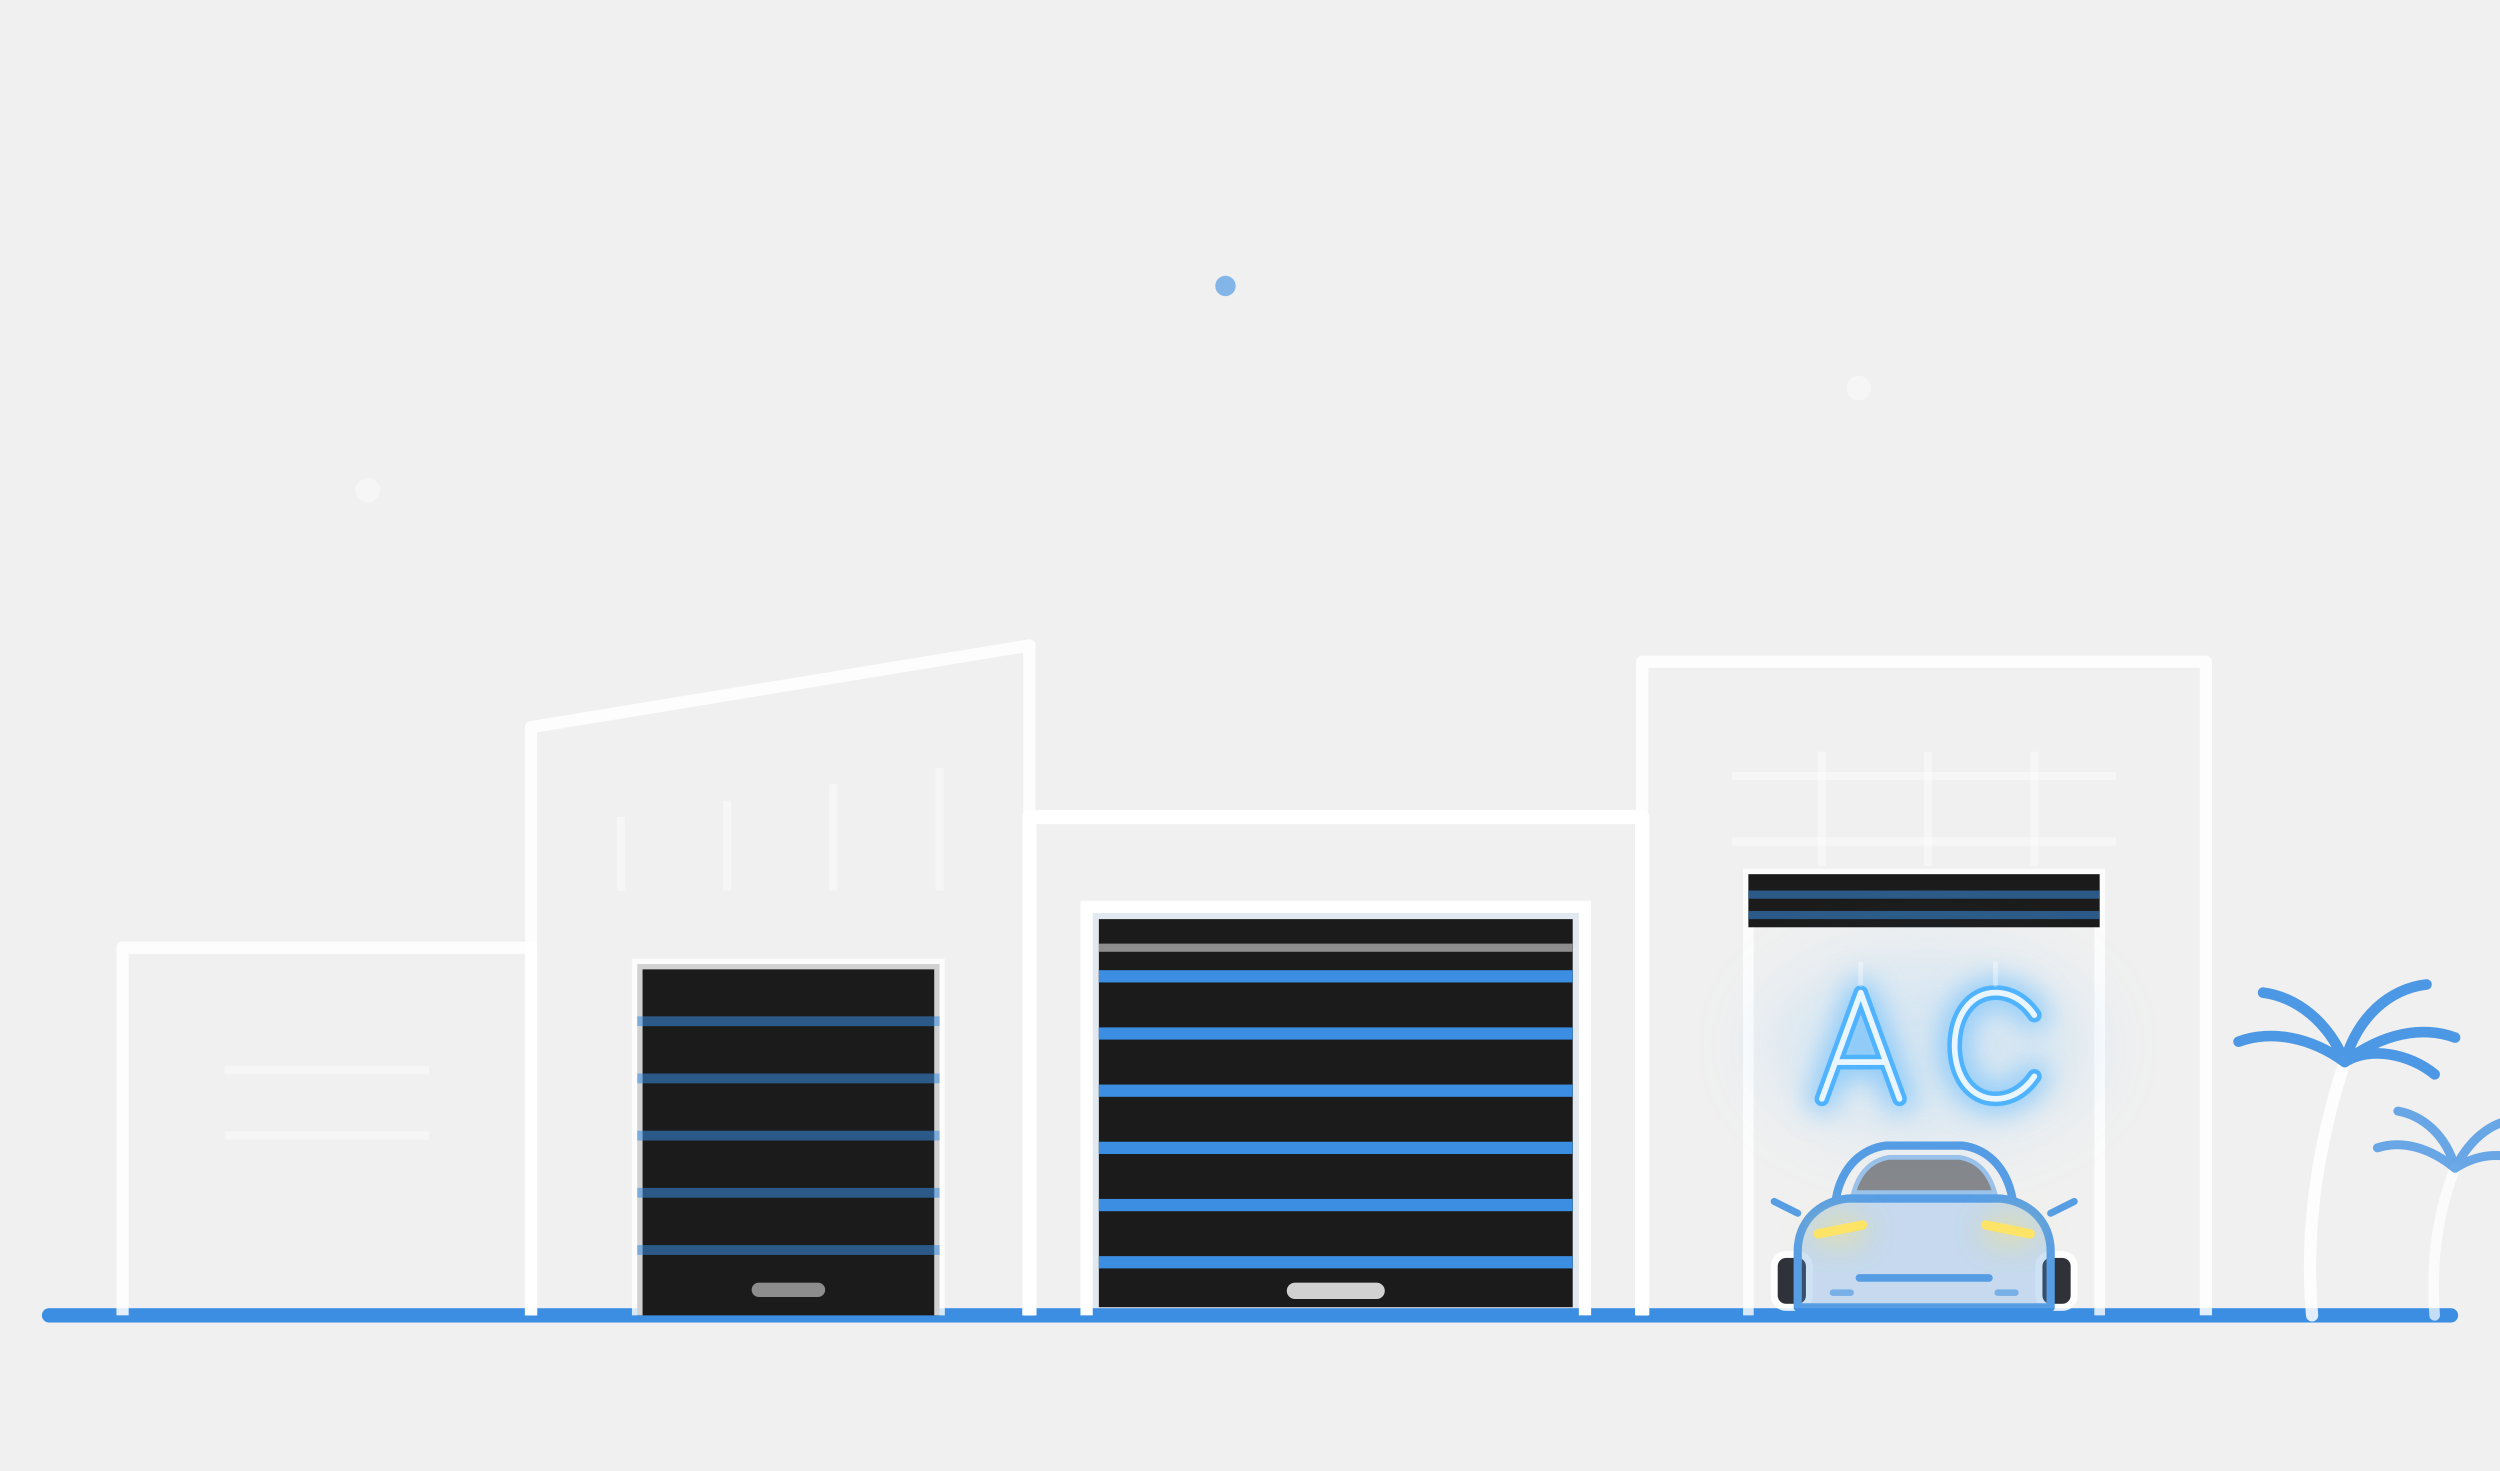
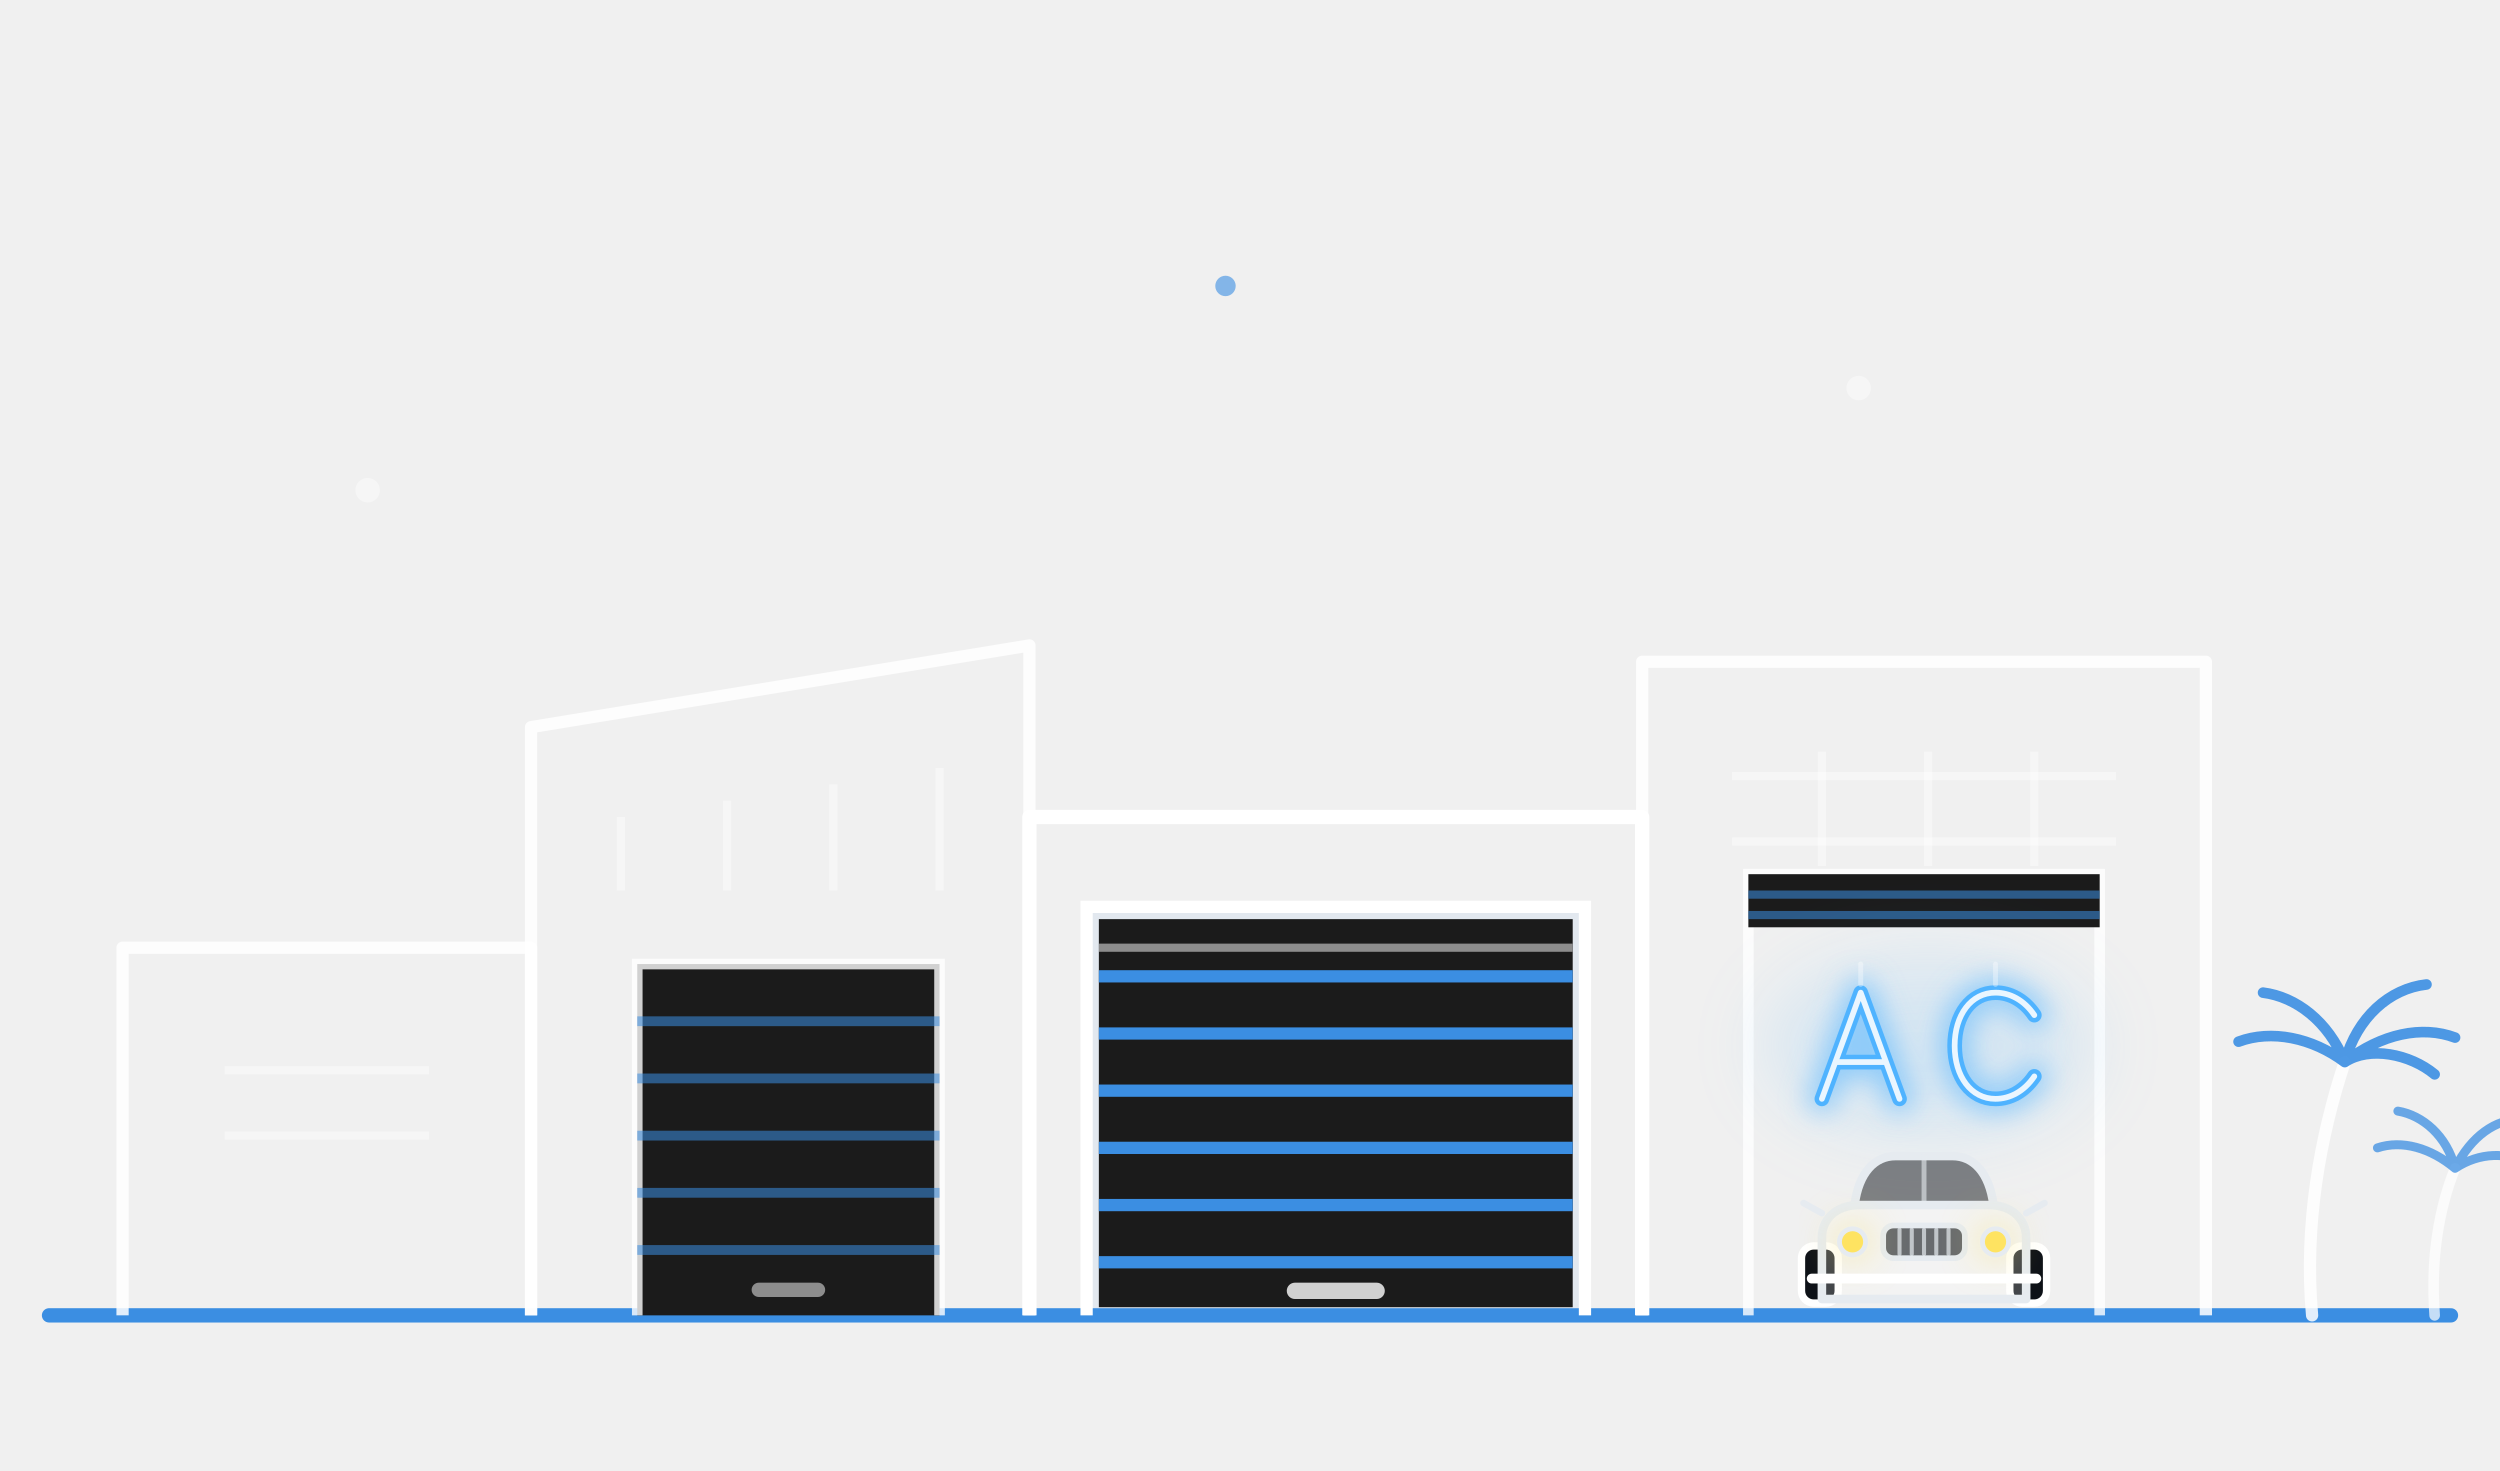
<svg xmlns="http://www.w3.org/2000/svg" viewBox="0 0 612 360" fill="none">
  <defs>
    <clipPath id="bayclip">
      <rect x="269" y="225" width="116" height="95" />
    </clipPath>
    <filter id="hlblur" x="-80%" y="-80%" width="260%" height="260%">
      <feGaussianBlur stdDeviation="4.5" />
    </filter>
    <filter id="neonblur" x="-60%" y="-60%" width="220%" height="220%">
      <feGaussianBlur stdDeviation="3.2" />
    </filter>
    <filter id="neonwide" x="-80%" y="-80%" width="260%" height="260%">
      <feGaussianBlur stdDeviation="9" />
    </filter>
  </defs>
  <style>
    .gdoor{animation:gd 9s ease-in-out infinite}
    @keyframes gd{0%,10%{transform:translateY(0)}35%,70%{transform:translateY(-82px)}95%,100%{transform:translateY(0)}}
    .hglow{animation:hg 9s ease-in-out infinite}
    @keyframes hg{0%,14%{opacity:0}38%,66%{opacity:1}92%,100%{opacity:0}}
    .neon{animation:nf 6s linear infinite}
    @keyframes nf{0%,100%{opacity:1}46%{opacity:1}47%{opacity:.55}48%{opacity:1}50%{opacity:.7}51%{opacity:1}}
  </style>
  <circle cx="90" cy="120" r="3" fill="#FFFFFF" opacity=".4" />
  <circle cx="455" cy="95" r="3" fill="#FFFFFF" opacity=".4" />
  <circle cx="300" cy="70" r="2.5" fill="#3B8EE2" opacity=".6" />
  <path d="M12 322 H600" stroke="#3B8EE2" stroke-width="3.5" stroke-linecap="round" />
  <path d="M30 322 V232 H130 V322" stroke="#FFFFFF" stroke-width="3" stroke-linejoin="round" opacity=".85" />
  <path d="M130 322 V178 L252 158 V322" stroke="#FFFFFF" stroke-width="3" stroke-linejoin="round" opacity=".85" />
  <path d="M252 322 V200 H402 V322" stroke="#FFFFFF" stroke-width="3.5" stroke-linejoin="round" />
  <path d="M402 322 V162 H540 V322" stroke="#FFFFFF" stroke-width="3" stroke-linejoin="round" opacity=".85" />
  <path d="M55 262 H105 M55 278 H105" stroke="#FFFFFF" stroke-width="2" opacity=".4" />
  <path d="M152 200 V218 M178 196 V218 M204 192 V218 M230 188 V218" stroke="#FFFFFF" stroke-width="2" opacity=".4" />
  <path d="M424 190 H518 M424 206 H518" stroke="#FFFFFF" stroke-width="2" opacity=".4" />
  <path d="M446 184 V212 M472 184 V212 M498 184 V212" stroke="#FFFFFF" stroke-width="2" opacity=".4" />
  <rect x="156" y="236" width="74" height="86" fill="#1B1B1B" />
  <path d="M156 322 V236 H230 V322" stroke="#FFFFFF" stroke-width="2.6" opacity=".8" />
  <path d="M156 250 H230 M156 264 H230 M156 278 H230 M156 292 H230 M156 306 H230" stroke="#3B8EE2" stroke-width="2.4" opacity=".55" />
  <rect x="184" y="314" width="18" height="3.5" rx="1.75" fill="#FFFFFF" opacity=".5" />
  <path d="M428 322 V214 H514 V322" stroke="#FFFFFF" stroke-width="2.6" opacity=".8" />
  <rect x="428" y="214" width="86" height="13" fill="#1B1B1B" />
  <path d="M428 219 H514 M428 224 H514" stroke="#3B8EE2" stroke-width="2" opacity=".55" />
  <g class="neon" stroke-linecap="round" stroke-linejoin="round" fill="none">
    <ellipse cx="472" cy="256" rx="40" ry="22" fill="#4FB3FF" opacity=".16" filter="url(#neonwide)" />
    <path d="M446 269 L455.5 243 L465 269 M449.6 260 H461.4 M498 248.5 C495.5 244.8 492 243 488.5 243 C482.5 243 478.5 248.5 478.5 256 C478.5 263.5 482.5 269 488.5 269 C492 269 495.5 267.2 498 263.5" stroke="#4FB3FF" stroke-width="7" opacity=".55" filter="url(#neonblur)" />
    <path d="M446 269 L455.5 243 L465 269 M449.6 260 H461.4 M498 248.5 C495.5 244.8 492 243 488.5 243 C482.5 243 478.5 248.5 478.5 256 C478.5 263.5 482.5 269 488.5 269 C492 269 495.5 267.2 498 263.5" stroke="#4FB3FF" stroke-width="3.6" />
    <path d="M446 269 L455.5 243 L465 269 M449.6 260 H461.4 M498 248.5 C495.5 244.8 492 243 488.5 243 C482.5 243 478.5 248.5 478.5 256 C478.5 263.5 482.5 269 488.5 269 C492 269 495.5 267.2 498 263.5" stroke="#EAF6FF" stroke-width="1.4" />
    <path d="M455.5 236 V241 M488.5 236 V241" stroke="#FFFFFF" stroke-width="1.2" opacity=".35" />
  </g>
-   <g opacity=".85" transform="translate(235.6,95.4) scale(0.72)">
-     <rect x="276" y="294" width="12" height="18" rx="4" fill="#0D1117" stroke="#FFFFFF" stroke-width="2.4" />
-     <rect x="366" y="294" width="12" height="18" rx="4" fill="#0D1117" stroke="#FFFFFF" stroke-width="2.4" />
-     <path d="M284 312 V293 C284 283 291 276 301 275 L353 275 C363 276 370 283 370 293 V312 Z" fill="#3B8EE2" fill-opacity=".28" stroke="#3B8EE2" stroke-width="2.8" stroke-linejoin="round" />
-     <path d="M297 275 C299 264 306 258 314 257 L340 257 C348 258 355 264 357 275" fill="none" stroke="#3B8EE2" stroke-width="2.8" stroke-linecap="round" />
-     <path d="M303 273 C305 266 309 262 315 261 L339 261 C345 262 349 266 351 273 Z" fill="#0D1117" opacity=".55" stroke="#3B8EE2" stroke-width="1.6" />
-     <path d="M284 280 L276 276 M370 280 L378 276" stroke="#3B8EE2" stroke-width="2.4" stroke-linecap="round" />
-     <ellipse cx="298" cy="286" rx="10" ry="5.5" fill="#FFE14D" opacity=".4" filter="url(#hlblur)" />
-     <ellipse cx="356" cy="286" rx="10" ry="5.5" fill="#FFE14D" opacity=".4" filter="url(#hlblur)" />
-     <path d="M291 287 L306 284 M348 284 L363 287" stroke="#FFE14D" stroke-width="3.2" stroke-linecap="round" />
-     <path d="M305 302 H349" stroke="#3B8EE2" stroke-width="2.6" stroke-linecap="round" />
-     <path d="M296 307 H302 M352 307 H358" stroke="#3B8EE2" stroke-width="2.2" stroke-linecap="round" opacity=".7" />
+   <g stroke-linecap="round" stroke-linejoin="round">
+     <rect x="441" y="305" width="9" height="14" rx="3" fill="#0D1117" stroke="#FFFFFF" stroke-width="1.8" />
+     <rect x="492" y="305" width="9" height="14" rx="3" fill="#0D1117" stroke="#FFFFFF" stroke-width="1.8" />
+     <path d="M454 295 C455 287 459 283 464 283 H478 C483 283 487 287 488 295" fill="#0D1117" fill-opacity=".5" stroke="#E6EBF0" stroke-width="2.1" />
+     <path d="M471 283 V295" stroke="#E6EBF0" stroke-width="1.2" opacity=".6" />
+     <path d="M446 318 V303 C446 298 450 295 455 295 H487 C492 295 496 298 496 303 V318 Z" fill="#FFFFFF" fill-opacity=".22" stroke="#E6EBF0" stroke-width="2.1" />
+     <rect x="461" y="300" width="20" height="8" rx="2.5" fill="#0D1117" fill-opacity=".6" stroke="#E6EBF0" stroke-width="1.4" />
+     <path d="M465 301 V307 M468 301 V307 M471 301 V307 M474 301 V307 M477 301 V307" stroke="#E6EBF0" stroke-width="1" opacity=".7" />
+     <circle cx="453.5" cy="304" r="5" fill="#FFE14D" opacity=".35" filter="url(#hlblur)" />
+     <circle cx="488.5" cy="304" r="5" fill="#FFE14D" opacity=".35" filter="url(#hlblur)" />
+     <circle cx="453.5" cy="304" r="3.2" fill="#FFE14D" fill-opacity=".85" stroke="#E6EBF0" stroke-width="1.2" />
+     <circle cx="488.5" cy="304" r="3.2" fill="#FFE14D" fill-opacity=".85" stroke="#E6EBF0" stroke-width="1.2" />
+     <path d="M443.5 313 H498.5" stroke="#FFFFFF" stroke-width="2.4" />
+     <path d="M446 297 L441.5 294.5 M496 297 L500.5 294.5" stroke="#E6EBF0" stroke-width="1.6" />
  </g>
  <rect x="266" y="222" width="122" height="100" fill="#3B8EE2" opacity=".08" />
  <g>
    <rect x="276" y="294" width="12" height="18" rx="4" fill="#0D1117" stroke="#FFFFFF" stroke-width="2.4" />
    <rect x="366" y="294" width="12" height="18" rx="4" fill="#0D1117" stroke="#FFFFFF" stroke-width="2.4" />
    <path d="M284 312 V293 C284 283 291 276 301 275 L353 275 C363 276 370 283 370 293 V312 Z" fill="#3B8EE2" fill-opacity=".28" stroke="#3B8EE2" stroke-width="2.8" stroke-linejoin="round" />
    <path d="M297 275 C299 264 306 258 314 257 L340 257 C348 258 355 264 357 275" fill="none" stroke="#3B8EE2" stroke-width="2.8" stroke-linecap="round" />
    <path d="M303 273 C305 266 309 262 315 261 L339 261 C345 262 349 266 351 273 Z" fill="#0D1117" opacity=".55" stroke="#3B8EE2" stroke-width="1.6" />
    <path d="M284 280 L276 276 M370 280 L378 276" stroke="#3B8EE2" stroke-width="2.4" stroke-linecap="round" />
    <path d="M291 287 L306 284 M348 284 L363 287" stroke="#FFB020" stroke-width="3.2" stroke-linecap="round" />
    <g class="hglow">
      <ellipse cx="298" cy="286" rx="11" ry="6" fill="#FFB020" opacity=".55" filter="url(#hlblur)" />
      <ellipse cx="356" cy="286" rx="11" ry="6" fill="#FFB020" opacity=".55" filter="url(#hlblur)" />
      <ellipse cx="298" cy="286" rx="5" ry="3" fill="#FFD57A" filter="url(#hlblur)" />
      <ellipse cx="356" cy="286" rx="5" ry="3" fill="#FFD57A" filter="url(#hlblur)" />
    </g>
    <path d="M305 302 H349" stroke="#3B8EE2" stroke-width="2.6" stroke-linecap="round" />
    <path d="M296 307 H302 M352 307 H358" stroke="#3B8EE2" stroke-width="2.2" stroke-linecap="round" opacity=".7" />
  </g>
  <g clip-path="url(#bayclip)">
    <g class="gdoor">
      <rect x="269" y="225" width="116" height="95" fill="#1B1B1B" />
      <path d="M269 239 H385 M269 253 H385 M269 267 H385 M269 281 H385 M269 295 H385 M269 309 H385" stroke="#3B8EE2" stroke-width="3" />
      <path d="M269 232 H385" stroke="#FFFFFF" stroke-width="2" opacity=".5" />
      <rect x="315" y="314" width="24" height="4" rx="2" fill="#FFFFFF" opacity=".8" />
    </g>
  </g>
  <path d="M266 322 V222 H388 V322" stroke="#FFFFFF" stroke-width="3" />
  <g stroke-linecap="round" fill="none">
    <path d="M566 322 C564 300 568 278 574 260" stroke="#FFFFFF" stroke-width="3" opacity=".85" />
    <path d="M574 260 C566 254 556 252 548 255 M574 260 C570 250 562 244 554 243 M574 260 C577 249 585 242 594 241 M574 260 C583 253 593 251 601 254 M574 260 C580 256 590 258 596 263" stroke="#3B8EE2" stroke-width="2.6" opacity=".9" />
    <path d="M596 322 C595 308 597 296 601 286" stroke="#FFFFFF" stroke-width="2.6" opacity=".7" />
    <path d="M601 286 C595 281 588 279 582 281 M601 286 C599 278 593 273 587 272 M601 286 C605 278 611 274 617 274 M601 286 C607 282 614 282 619 285" stroke="#3B8EE2" stroke-width="2.2" opacity=".75" />
  </g>
</svg>
